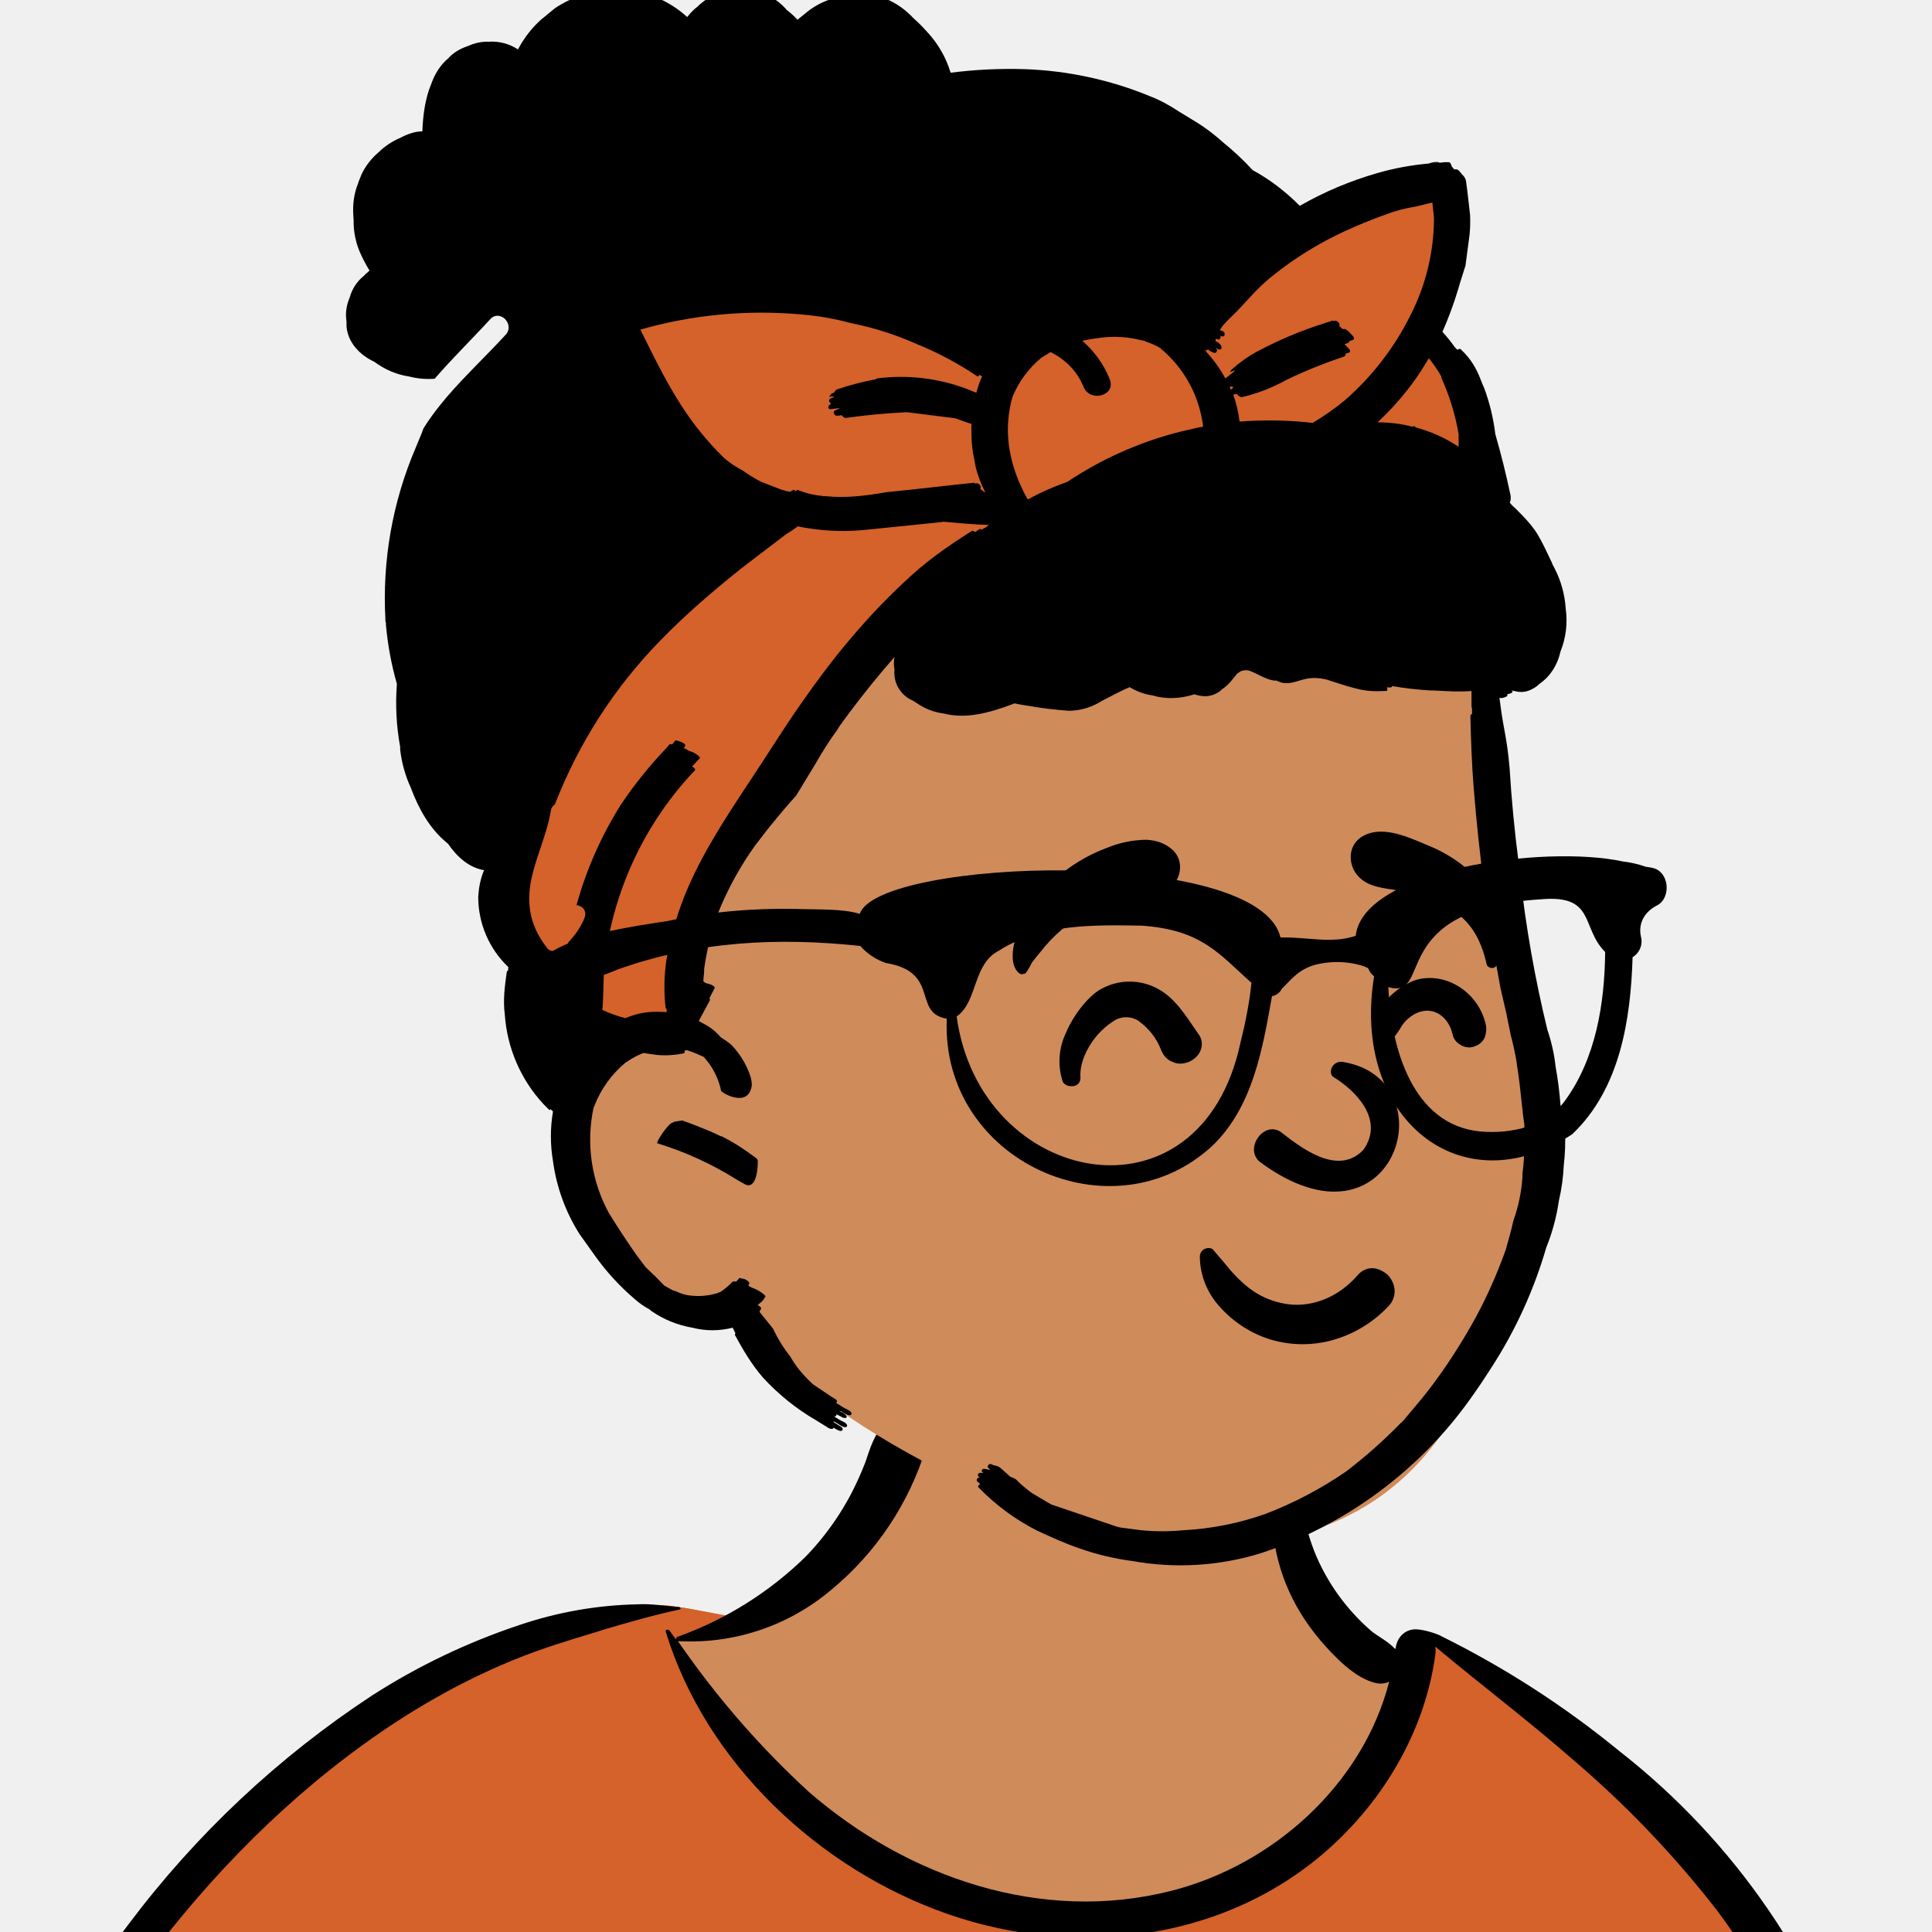
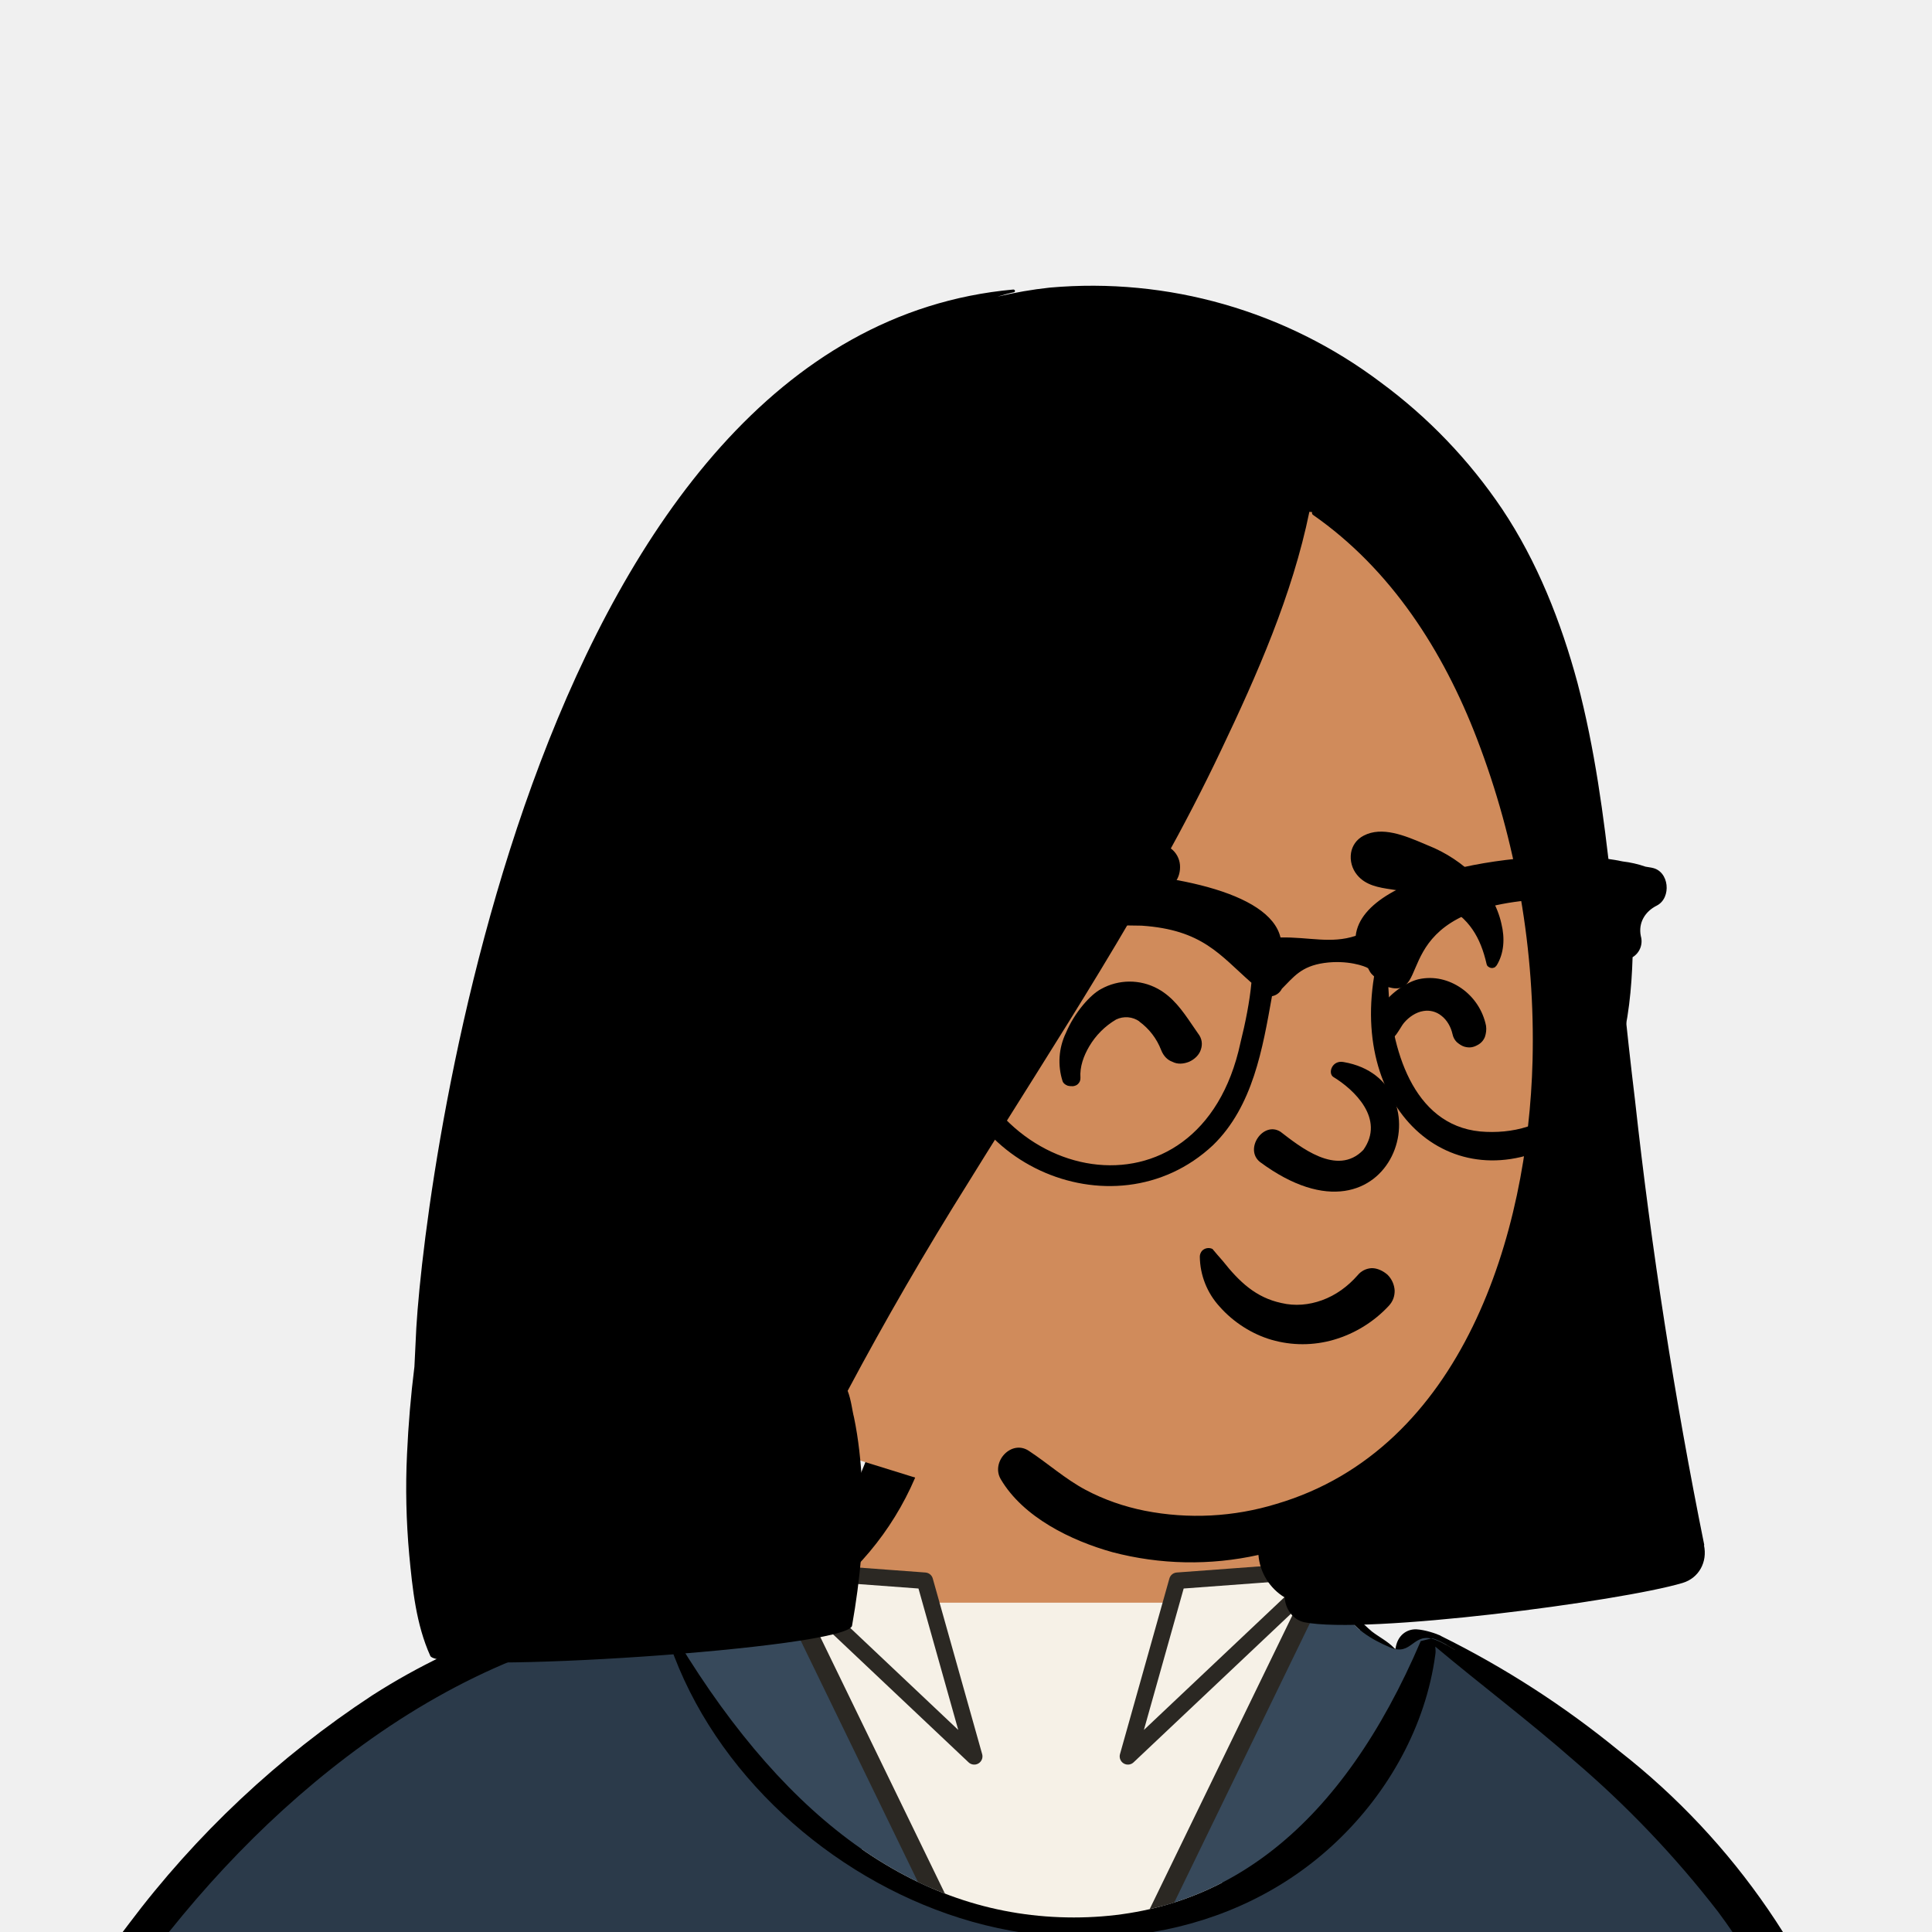
<svg xmlns="http://www.w3.org/2000/svg" viewBox="0 0 704 704" fill="none" shape-rendering="auto" width="512" height="512">
  <mask id="viewboxMask">
    <rect width="704" height="704" rx="0" ry="0" x="0" y="0" fill="#fff" />
  </mask>
  <g mask="url(#viewboxMask)">
    <g fill-rule="evenodd" clip-rule="evenodd">
      <path d="M705.3 1074a2351.1 2351.1 0 0 1-15.6-101c-1-7.7-2.5-16.4 2.7-22 7.3-8 14-14.8 14.8-26.2.8-10.7-2.8-22.4-5-32.8a809.4 809.4 0 0 0-17.3-64.7c-6.6-21.7-13.9-43.2-21.3-64.6-6.9-20-13.5-40.3-22.5-59.5-17-36.5-46-63.5-81.6-81.6-9-4.5-27-20.5-36.3-24-8.5-3.4-8.5 6.3-16.9 2.6-6.7-2.9-13-6.7-16.7-13.2-4-7-14.3-16.9-15.9-25-3.3-17.4.3-32.2-12-45.3a90 90 0 0 0-41.1-23.8c-33.7-9.3-78.5-2.8-98.8 28.5-9.7 14.9-13 33-26.2 45.1-11.4 10.7-8.8 18-23.6 23.4-.9.3-23.6-4.5-24.4-4.2-16.2-3.5-31.7 6.2-46.5 11.8a325.4 325.4 0 0 0-63 32.3 399.2 399.2 0 0 0-102.3 98.5 482.5 482.5 0 0 0-76.4 161c-1.7 6.4-3.5 13-1.5 19.4 1.7 5.3 5.4 9.2 9.8 12.4 6 4.3 18 7 17.7 15.7-.1 6.6-2.4 13.5-3.5 20-1.3 7.7-2.3 15.5-3.4 23.2-4.8 35.4-8.6 71-10.3 106.6a920 920 0 0 0-.5 106c.1 2.3.8 4.5 2 6.2-1 .4-1.2 2.4.1 2.7l2.7.5a12 12 0 0 0 7 2.4l5.5.2c19.3 4 38.6 7.9 58.1 10.8 23.8 3.5 47.6 6.3 71.5 8.7 49.2 4.8 98 3.2 147.1.6a1877 1877 0 0 1 147.4-2c49.2 1.4 98.4 3.5 147.6 4.4 55 1 110-.5 164.8-5 7.5-.5 12.2-6.5 10.7-14-8.9-44.7-19-89.1-27-134Z" fill="#d08b5b" />
-       <path d="m201 597.5 1.2-.4c14.5-5.7 29.6-14.8 45.4-11.4.5-.2 10.8 1.9 17.9 3.2l-6.7 7L247 598c40.7 67.1 88.8 100.7 144.3 100.7 55.5 0 97.7-33.6 126.4-100.7l4-1c.4 0 1 .2 1.5.4 9.3 3.6 27.4 19.6 36.3 24.1 35.6 18 64.5 45 81.6 81.6 8.7 18.6 15.2 38 21.8 57.5l.7 2c7.4 21.4 14.7 43 21.3 64.6 6.3 20.4 12 41 16.6 61.8l.7 2.9c2.2 10.4 5.8 22 5 32.8a29 29 0 0 1-3 10.7l-80.4 29 38.4 261.3c-35.1 1.5-70.3 2-105.5 1.3-49.2-.9-98.4-3-147.6-4.3-47.7-1.2-95.3-.7-143 1.7l-12 .6a946.3 946.3 0 0 1-139.5-1l-3.1-.3v-38.3l16.3-212.9-83-15.6-81.3-39.5a21.7 21.7 0 0 1-5.6-8.8c-1.9-6-.5-12 1-18l.5-1.3a492.8 492.8 0 0 1 76.4-161A399.3 399.3 0 0 1 138 629.7c19.8-13 40.9-23.9 63-32.3Z" fill="#d4622a" />
+       <path d="m201 597.5 1.2-.4c14.5-5.7 29.6-14.8 45.4-11.4.5-.2 10.8 1.9 17.9 3.2l-6.7 7L247 598c40.7 67.1 88.8 100.7 144.3 100.7 55.5 0 97.7-33.6 126.4-100.7l4-1c.4 0 1 .2 1.5.4 9.3 3.6 27.4 19.6 36.3 24.1 35.6 18 64.5 45 81.6 81.6 8.7 18.6 15.2 38 21.8 57.5l.7 2c7.4 21.4 14.7 43 21.3 64.6 6.3 20.4 12 41 16.6 61.8l.7 2.9c2.2 10.4 5.8 22 5 32.8a29 29 0 0 1-3 10.7l-80.4 29 38.4 261.3c-35.1 1.5-70.3 2-105.5 1.3-49.2-.9-98.4-3-147.6-4.3-47.7-1.2-95.3-.7-143 1.7l-12 .6a946.3 946.3 0 0 1-139.5-1l-3.1-.3v-38.3l16.3-212.9-83-15.6-81.3-39.5a21.7 21.7 0 0 1-5.6-8.8c-1.9-6-.5-12 1-18l.5-1.3a492.8 492.8 0 0 1 76.4-161A399.3 399.3 0 0 1 138 629.7c19.8-13 40.9-23.9 63-32.3Z" fill="#2b3a4a" />
      <path d="M232.2 584.6c5.1-.3 10.3.6 15.4 1 .4.1.6.8 0 .9-9 1.9-18 4.5-26.9 7.1l-3.8 1.2c-10 3-19.8 6-29.6 10-19.4 7.9-37.8 18.5-54.8 30.8C67.2 682.8 20 754.3-9.9 828.3a526 526 0 0 0-24.3 77c-.4 1.6-2 5.4-1 7 .7 1.3 3.6 2.1 5 2.9l4.5 2.3 25.2 12.9 2.3 1.1c38 18.6 78.4 34.4 121 35.5l.4-3.7a342 342 0 0 1 9.9-60c.3-1 1.6-.6 1.7.3 3 23.1 2 46.4 1 69.7-1.8 41-4.3 82.2-6.5 123.3-1.2 20.6-2.6 41-3.9 61.7-1.3 20.5-1.7 41.6-4.7 62-.6 4.6-6 7-10 6.6-4.4-.5-7.9-4.5-8-9 0-11.9 1.5-24 2.4-35.8l2.5-33.8c3.1-41.1 6.8-82.2 10.2-123.3a4771 4771 0 0 1 3.8-43.7C76.4 979.8 34.2 963-6.1 943.5c-.6 13.2-2 26.5-3.4 39.6-3.8 36.8-7.1 73.6-9.6 110.5a2254.2 2254.2 0 0 0-4.2 92.7l-.2 7c0 4.4-.5 8.5-4.3 11.7-3.7 3.3-8.9 3.5-12.6 0-5-4.6-4.2-10.9-4-17.1a1675.6 1675.6 0 0 1 1.8-47.2 1321 1321 0 0 1 10.5-109.5l2-14c3.5-26 7.5-52.7 15.5-77.9-3.1-1.5-6.2-3-9.3-4.7-5.5-2.7-11.2-5.4-16.6-8.4-4.2-2.5-7.9-5.8-9-10.8-1.4-5.5.6-11.5 2-16.9v-.4a502 502 0 0 1 26.6-80 523.2 523.2 0 0 1 67.8-117 353.8 353.8 0 0 1 88.7-83.3 239 239 0 0 1 53.8-25.7 142.6 142.6 0 0 1 42.8-7.5Zm90.1-66c6-6.5 18.1.2 15.2 8.8a108.2 108.2 0 0 1-34.7 52A79.4 79.4 0 0 1 247 598l1.7 2.4a321.1 321.1 0 0 0 46.1 52.6c36 31.2 84.8 48 132 36 37.1-9.4 69.8-38.8 79.4-76.2-1.3.6-3 .9-4.8.5-7.7-1.7-15.3-9.8-20.3-15.6-5.3-6.3-9.5-13-12.6-20.7-5.6-14-7.4-32.1.3-45.7 1-1.7 3-.7 3.3 1l.3 2.5c1.5 12.7 3.3 25 9.3 36.6a76 76 0 0 0 18.2 23.1c2.6 2 5.8 3.6 8.1 6l.5.4c.6-5 4.1-7.3 7.6-7.2 3.3.2 7.3 1.6 8.8 2.3l.1.1a341 341 0 0 1 65.1 42 259 259 0 0 1 88.4 129c7.5 25.3 11.8 51.4 16.3 77.4l2.8 16c4.2 23.9 8.9 48.4 18.4 70.7 2.5 5.7.6 11.1-5.5 13.4A1493 1493 0 0 1 688 953c3.7 16 6 32.5 8.7 48.5 6 34.1 13.2 68 19.4 102 3.2 17.5 6.1 35 9.3 52.3l4.7 25.2 2.4 13.6.1.7c.5 2.4 1 4.9.4 7.3-.8 2.7-2.9 4.6-4.8 6.6-1.6 1.6-3.8 1.6-5.7.7l-.7-.3c-3.4-1.6-6-3.2-7.3-7-.7-2.5-1-5.2-1.5-7.7a3535.6 3535.6 0 0 1-7.8-43.6l-1.6-9.1c-5.2-31.4-10.2-62.9-12.8-94.5-1-14-2.3-28.1-3.5-42.2l-.9-10.5c-1.1-13.3-2.5-27-2.7-40.5l-4.5 1.6L657 964c-5.5 2-12.5 6-18.4 5.2-2.9-.3-5-1.2-6.8-2.9 2 28.8 4.8 57.4 8.5 86a1965.7 1965.7 0 0 0 22 135c.6 3.2 1.4 6.4 1.9 9.6.5 3.7-.5 5.9-2.5 9-1.7 2.4-5 3.7-7.8 2-3.6-2.3-5.5-4.3-6.5-8.4-1-3.7-1.6-7.6-2.3-11.4a1654.2 1654.2 0 0 1-11.4-65.2c-7.8-52-12.7-104.4-15.2-156.8a1388 1388 0 0 1-1.4-77.8c0-13.3.5-26.6 1.4-39.9 1-13.4 3-26.5 4.8-39.8 0-.5.7-.5.7 0 .8 14.9 2.1 29.8 2.8 44.7.6 14.3.9 28.5 1.4 42.8.6 18.7 1.5 37.5 2.7 56.2a9.6 9.6 0 0 1 8.5-3.1c4.7-1 9.7-3.4 14.1-5l16.8-5.5 26.4-8.7a679 679 0 0 1-18-80.8l-2-12.3c-4-24.2-8.5-48.5-15.8-72a229.8 229.8 0 0 0-34.8-68.2 370.2 370.2 0 0 0-52.7-55.3C557 627 539.7 614 523 600c.1.9.2 2 0 3-3.5 25.9-17 50-35.8 67.9-37.7 36-93.6 43.4-142 26.5-46.7-16.3-88-55-102.6-102.8-.3-.8.8-1 1.3-.5l2.4 3.3c0-.4.2-.9.7-1a129 129 0 0 0 46.6-29.2 100.2 100.2 0 0 0 21.3-33.3l.4-1c1.7-5 3.2-10.2 7-14.2Z" fill="#000" />
+       <clipPath id="torsoclip" clip-rule="nonzero">
+         <path d="m201 597.5 1.2-.4c14.5-5.7 29.6-14.8 45.4-11.4.5-.2 10.8 1.9 17.9 3.2l-6.7 7L247 598c40.7 67.1 88.8 100.7 144.3 100.7 55.5 0 97.7-33.6 126.4-100.7l4-1c.4 0 1 .2 1.5.4 9.3 3.6 27.4 19.6 36.3 24.1 35.6 18 64.5 45 81.6 81.6 8.7 18.6 15.2 38 21.8 57.5l.7 2c7.4 21.4 14.7 43 21.3 64.6 6.3 20.4 12 41 16.6 61.8l.7 2.9c2.2 10.4 5.8 22 5 32.8a29 29 0 0 1-3 10.7l-80.4 29 38.4 261.3c-35.1 1.5-70.3 2-105.5 1.3-49.2-.9-98.4-3-147.6-4.3-47.7-1.2-95.3-.7-143 1.7l-12 .6a946.3 946.3 0 0 1-139.5-1l-3.1-.3v-38.3l16.3-212.9-83-15.6-81.3-39.5a21.7 21.7 0 0 1-5.6-8.8c-1.9-6-.5-12 1-18l.5-1.3a492.8 492.8 0 0 1 76.4-161A399.3 399.3 0 0 1 138 629.7c19.8-13 40.9-23.9 63-32.3Z" />
+         <path d="M705.3 1074a2351.1 2351.1 0 0 1-15.6-101c-1-7.7-2.5-16.4 2.7-22 7.3-8 14-14.8 14.8-26.2.8-10.7-2.8-22.4-5-32.8a809.4 809.4 0 0 0-17.3-64.7c-6.6-21.7-13.9-43.2-21.3-64.6-6.9-20-13.5-40.3-22.5-59.5-17-36.5-46-63.5-81.6-81.6-9-4.5-27-20.5-36.3-24-8.5-3.4-8.5 6.3-16.9 2.6-6.7-2.9-13-6.7-16.7-13.2-4-7-14.3-16.9-15.9-25-3.3-17.4.3-32.2-12-45.3a90 90 0 0 0-41.1-23.8c-33.7-9.3-78.5-2.8-98.8 28.5-9.7 14.9-13 33-26.2 45.1-11.4 10.7-8.8 18-23.6 23.4-.9.3-23.6-4.5-24.4-4.2-16.2-3.5-31.7 6.2-46.5 11.8a325.4 325.4 0 0 0-63 32.3 399.2 399.2 0 0 0-102.3 98.5 482.5 482.5 0 0 0-76.4 161c-1.7 6.4-3.5 13-1.5 19.4 1.7 5.3 5.4 9.2 9.8 12.4 6 4.3 18 7 17.7 15.7-.1 6.6-2.4 13.5-3.5 20-1.3 7.7-2.3 15.5-3.4 23.2-4.8 35.4-8.6 71-10.3 106.6a920 920 0 0 0-.5 106c.1 2.3.8 4.5 2 6.2-1 .4-1.2 2.4.1 2.7l2.7.5a12 12 0 0 0 7 2.4l5.5.2c19.3 4 38.6 7.9 58.1 10.8 23.8 3.5 47.6 6.3 71.5 8.7 49.2 4.8 98 3.2 147.1.6a1877 1877 0 0 1 147.4-2c49.2 1.4 98.4 3.5 147.6 4.4 55 1 110-.5 164.8-5 7.5-.5 12.2-6.5 10.7-14-8.9-44.7-19-89.1-27-134Z" />
+       </clipPath>
+       <g clip-path="url(#torsoclip)">
+         <polygon points="265,584 501,584 383,800" fill="#F6F1E7" />
+         <polygon points="223,574 287,580 389,790 389,840" fill="#37495B" stroke="#2B2823" stroke-width="7" stroke-linejoin="round" />
+         <polygon points="543,574 479,580 377,790 377,840" fill="#37495B" stroke="#2B2823" stroke-width="7" stroke-linejoin="round" />
+         <polygon points="283,572 337,576 355,640" fill="#F6F1E7" stroke="#2B2823" stroke-width="6" stroke-linejoin="round" />
+         <polygon points="483,572 429,576 411,640" fill="#F6F1E7" stroke="#2B2823" stroke-width="6" stroke-linejoin="round" />
+       </g>
    </g>
    <g transform="matrix(.99789 0 0 1 156 62)">
      <g fill-rule="evenodd" clip-rule="evenodd">
-         <path d="M120.4 26.5c63-3.4 118.9-21.1 163.2 18.5 0 0 71.8-53.6 83.8-33.2 8 13.7-3.1 32-.2 49 19.5 33 18.4 89.2 19.5 102.4 2.8 33.1 20.2 157.9 20.2 187.5 0 15.1-12.4 54.7-20.2 76.8-17.3 49-50.3 74-104.4 74-54 0-142.4-45.2-170.7-85.3-2.5-3.5-18.5 6.7-35.3-11C58 385.7 48 349 48 327c0-27.8-18-47.1-15.9-82.8 4.7-79.5 21-214 88.3-217.8Z" fill="#d08b5b" />
-         <path d="M367.4 11.6c8 13.7-3 32 0 49 7.4 12.7 11.9 29 14.6 44.8l-14.8 7.8-5.4.8c-88.2 13-144.6 24.7-169 35.1-24.6 10.5-54.5 47.5-89.7 110.8l-1 2-7 47.2-32 9.8-15 7.1c-.4-27.3-18-46.6-16-81.9 4.7-79.5 21-214 88.4-217.8 63-3.4 118.8-21.1 163.2 18.5C331.5 9.1 359.4-2 367.4 11.6Z" fill="#d4622a" />
-         <path d="M113.4-66h2.5l2.7.4a22 22 0 0 1 12 6.8l.2.3a31 31 0 0 1 4.1 3.7l.7-.6 2-1.6c3-2.6 6.6-4.5 10.4-5.6l.5-.1h.3c2.7-1 5.6-1.4 8.4-1.4 3.5-.1 6.9.4 10 1.7 3.9 1.6 7.2 4 10 7 1.8 1.6 3.4 3.2 5 5a37.5 37.5 0 0 1 8.6 14.9 170.7 170.7 0 0 1 27-1.3 132.3 132.3 0 0 1 45.9 9.9c3.6 1.4 7.1 3.3 10.4 5.5l2.8 1.7 4.1 2.5c3.2 2 6.3 4.4 9.2 7A99.8 99.8 0 0 1 301.1 0c6.3 3.4 12 7.8 17.2 13a128.4 128.4 0 0 1 28.2-11.9 98.6 98.6 0 0 1 18.8-3.5l4.1-.3 1.8-.2h1.5c.4-.1 1 .9 1 1.3l.1.3.9 1h.8c.7 0 1.6 1.3 2.1 1.9l.4.4a4 4 0 0 1 1 2c.6 4.1 1 8.3 1.5 12.5.1 3.1 0 6.2-.5 9.3l-1.2 9-2 6.3-.7 2.4c-1.6 5.3-3.5 10.4-5.7 15.4 1.6 1.8 3.1 3.6 4.5 5.6l1 1 .4-.3c.5-.2.8 0 1.1.4 3.2 3 5.4 6.6 6.9 10.6l.8 2 .5 1.1a73.7 73.7 0 0 1 4.1 16.9 312 312 0 0 1 5.5 22 5 5 0 0 1-.2 3l.9 1 1.6 1.5c2.7 2.7 5.5 5.6 7.5 8.8 2 3.3 3.6 6.9 5.3 10.4l.3.8.8 1.5a37 37 0 0 1 4 14.6 30.3 30.3 0 0 1-1.9 15.6c-1 4.6-3.5 8.8-7.3 11.5-.9.8-1.7 1.5-2.7 2a8.4 8.4 0 0 1-6.8.9h-.3l-.8-.3c.4.3.6.7 0 1a5 5 0 0 1-1.6.5c.2.3.2.6-.2.8-1 .5-1.8.7-2.6.5l.2 1.4c1.3 10.5 2.5 12.6 3.5 24 .7 11.5 1.8 23 3.3 34.5l.5 4.2a444.4 444.4 0 0 0 10 56.8c1.5 4.4 2.5 8.8 3 13.4a133 133 0 0 1 1.8 14.1c1.1 3 1.7 6.1 1.7 9.3.1 4.2 0 8.4-.5 12.6-.2 4.4-.8 8.7-1.8 13a73.5 73.5 0 0 1-4.6 17 164.8 164.8 0 0 1-20.2 44c-5 7.8-10.3 15.4-16.4 22.4A153.4 153.4 0 0 1 304 504a99.8 99.8 0 0 1-47 2.8 96 96 0 0 1-19.5-4.7c-5.2-1.8-10-4-15-6.3a80 80 0 0 1-21.4-15.7c-.5-.4-.2-1 .4-1.2h.2l-.7-.7-.2-.1-.3-.3c-.4-.4 0-1.1.3-1.3h.5v-.2l-.1-.2h-.2c-.5-.5-.2-1.2.4-1.4h1.3l.2.1-.4-.3c-.6-.5-.4-1 .3-1.3.6 0 1.1.2 1.7.3h.4l.6.3-1-1c-.4-.2 0-1 .3-1.2.4-.3 1.2 0 1.6.3.9.1 2 .5 2.5.9l3.7 3.3c.8.3 1.5.6 2.1 1 1.4 1.5 3 2.8 4.5 4l1.1.8.6.4 6.6 3.9 24 8.1 1.2.3 7.7 1c5.2.5 10.3.5 15.4 0a106 106 0 0 0 30.1-6 141.3 141.3 0 0 0 29.3-15.4 181.4 181.4 0 0 0 19.8-17.5l.9-.8 5.3-6.3 1.6-1.9c6.6-8.1 12.5-17 17.7-26 5.2-9 9.5-18.5 13-28.3 1-3.5 2-7 2.8-10.6a58.3 58.3 0 0 0 3.3-15.8v-1.4l.1-.7a85.7 85.7 0 0 0 .6-8.4v-8.7l-.1-.8-.3-2-1.3-11.8-.6-4.5-.4-2.6-.2-1.5a99 99 0 0 0-1.7-8l-.3-1.1-1.8-8.8-2-8.6a681.6 681.6 0 0 1-9.8-73.1c-.7-8.6-1-17.3-1.2-26 0-.4.2-.7.6-.9v-1.6c-.1-1.5-.1.3-.2-1.4v-5.3c-5.3.4-8.9 0-14-.2h-1c-4.7-.3-9.4-.8-14-1.6 0 .3-.2.4-.5.5h-1.4l.2.7c0 .3-.1.5-.5.6h-1.3a30.2 30.2 0 0 1-10-1l-3-.8-7.5-2.4c-2.6-.6-5.3-.8-8-.1-3 .7-5.4 2-8.5 1.2l-1.8-.7h-.8c-3.2-.5-6-2.5-9-3.6a5 5 0 0 0-3.2.2l-.3.2-1 .7-1.2 1.5-.6.7a15 15 0 0 1-3.6 3.4 9.1 9.1 0 0 1-6.2 2.6c-1.3 0-2.7-.3-4-.7-5 1.6-10.3 1.9-15.3.4a22.1 22.1 0 0 1-8.3-3c-3.5 1.4-6.9 3.4-10.2 5l-.8.5A22.7 22.7 0 0 1 234 197a139.8 139.8 0 0 1-14.8-1.8l-.7-.1-2.4-.4-2-.4-1 .4c-8 3-16.7 5.4-24.8 3.3a22 22 0 0 1-10-3.9l-1.3-.8h-.1l-.1-.1a11 11 0 0 1-6.5-11.2c-.3-1.5-.3-3 0-4.6l-4.3 5a334.7 334.7 0 0 0-15.7 20.1l-1 1.6c-2.8 3.8-5.3 7.8-7.6 11.8l-7.3 12c-3.2 3.5-6.3 7.2-9.4 11l-1.2 1.5-4.4 5.7a116.5 116.5 0 0 0-13.4 24.3 97.3 97.3 0 0 0-5.2 20.7v1a60 60 0 0 0-.3 3.5l.7.5.7.3.6.1c1 .3 2.5 1 2.1 1.6l-1.9 3.7c.2.2.3.5.2.7l-4 7.4v.2l3.1 1.7c2 1.2 3.5 2.6 4.9 4.2 1.4.9 2.8 1.8 4 2.9a30.5 30.5 0 0 1 6.8 11.3c.3 1 .5 2.1.5 3.3-1.2 8.5-11 2.7-11.2 2a26 26 0 0 0-6.3-12.3l-.1-.1c-2-.9-4-1.8-6-2.4l-1 .1c.3.5.1 1-.6 1.1-3.1.6-6.3.8-9.5.5l-4.9-.7c-2 .8-4 1.8-5.7 3l-.6.4h-.1A38.8 38.8 0 0 0 60.7 341l-.3.7A55.7 55.7 0 0 0 66 380 316 316 0 0 0 76 395.2l3.4 4.5a172 172 0 0 1 6.9 6.8l3.1 1.7 1.3.4c2 1 4.1 1.5 6.4 1.6 3 .2 5.8-.2 8.6-1l.6-.3.4-.1c1.5-1 3-2.2 4.3-3.6.3-.3.8-.3 1.5-.2l1-1.1c.2-.3.6-.3.9 0 1-.2 3.5 1.3 2.8 2l-.3.6 1.3.7c2 .6 5.2 2.7 5 3.3h-.1c-.5 1-1.1 1.8-2 2.4l-.2.2-.6.4c.9.5 1.6 1.1 1.2 1.5l-.5 1 5 6.2c1.7 3.7 3.8 7 6.3 10.2 2 3.5 4.5 6.5 7.5 9.3l.7.7 6.7 4.5 1 .6c.5.3 1.4.7 1 1.5l-.2.2c1.5 1 3 1.9 4.6 2.7h.1c.6.5 1.4 1.2.6 1.7-.7.5-2.6-.8-3.5-1.4l-.6-.1.9.5.4.2c.4.3 2.1 1.4 1 1.9-.7 0-1.2-.1-1.7-.5l-1.8-.9c.2.3.2.6-.3.8a3 3 0 0 1-.5 0c1.2.8 2.4 1.5 3.7 2.1l.2.1c.5.4 1.3 1 .7 1.6-.7.6-2.6-.7-3-1l-1.5-.9a1 1 0 0 1-.4.1l1.3.8.6.4c.8.4 1.9 1 1.5 1.8-.4.7-1.6.1-2.3-.3l-.8-.5-.1-.1v.1c-.5.7-1.4.3-2 0l-.6-.4-2.6-1.6-1.3-.8a82.6 82.6 0 0 1-19.3-15.5c-4.1-4.7-7.3-10.1-10.3-15.6l.2-.6-1-2a29.6 29.6 0 0 1-14.7 0 37.3 37.3 0 0 1-15-6.1l-.7-.6c-1.9-1-3.6-2.2-5.2-3.6a87 87 0 0 1-14.8-16.1l-5.5-7.7a66 66 0 0 1-9.7-26.6 53.5 53.5 0 0 1 0-18.1l-1-.9c0 .3-.2.5-.3.4l-2.3-2.3a53.3 53.3 0 0 1-14-32.6c-.7-5.2 0-10.2.7-15.3 0-.3.2-.5.5-.7l.1-1.2a35.2 35.2 0 0 1-11-25.7c.2-3.2.8-6.4 2-9.3l.2-.3c-5.5-.9-9.9-4.8-13.2-9.6l-.8-.7c-6-5-10-12.2-12.8-19.7a46 46 0 0 1-3.9-13.9v-1a89 89 0 0 1-1.2-23 114.8 114.8 0 0 1-4-21.5v-.5l-.2-1v-.6a139 139 0 0 1 11-62.3l2.2-5.3.7-1.9c8-12.8 20-23.2 30-34.1 3.5-3.8-2.1-9.5-5.6-5.7C16 61.6 8.8 68.6 2.4 76a28.1 28.1 0 0 1-9.3-.8c-4.7-.7-9-2.6-12.8-5.4-5.2-2.4-9.7-7-10.1-13v-1.7c-.5-3 0-6 1.2-8.8a15.2 15.2 0 0 1 5.4-8l.1-.2.7-.6 1-.9a54.8 54.8 0 0 1-3.6-6.9 28.4 28.4 0 0 1-2.2-11.5l-.1-1.5c-.3-4 .2-8.1 1.7-11.8l.3-.9 1-2.5c1.5-3.1 3.6-5.8 6.2-8a25.6 25.6 0 0 1 8-5.3c2.2-1.2 5-2.2 7.2-2.3h.8c.2-5.7 1-12 3.2-17.2 1.3-3.7 3.3-7 6.3-9.5C9-42.6 11.2-44 13.9-45l.5-.2h.1a17 17 0 0 1 7.7-1.6A17.3 17.3 0 0 1 32.8-44l1.5-2.6c2-3.1 4.2-5.8 7-8.3l1-.8 4-3.3c3.2-2.1 6.6-3.8 10.2-4.8 4.1-1.5 8.5-2.2 12.8-2h1.5a38.6 38.6 0 0 1 23.8 10c.8-1 1.7-2 2.8-3l1-.8.7-.7c1.2-1 2.5-2 3.9-2.8 1.5-.9 3.2-1.5 5-1.9 1.7-.6 3.5-1 5.4-1ZM92.8 346.3c.2 0 9.5 3.4 14 5.7h.3c5.3 2.7 8 4.6 12.7 8 .3.3.6.6.6 1 0 4.9-1.2 11-5.3 8.2l-1.8-1-1-.6c-9-5.6-18.5-9.9-28.6-13-.7-.2 4.4-8 5.8-7.5-.8-.3 3.2-.8 3.3-.8Zm95-218.1a4591.5 4591.5 0 0 1-29.5 3 81.9 81.9 0 0 1-23.3-1.4c-1.4 1-2.8 2-4.2 2.8l-15.9 12.1c-10.6 8.4-21 17.3-30.4 27a176.8 176.8 0 0 0-38.2 59.4c-.7.4-1.3 1.2-1.5 2.4-1.5 9-5.8 17.4-7.4 26.4-1.5 9 .5 16.5 6.1 23.6 1.2 1.5 3.7 1.4 5.2.4.3.7 1.8.6 2.4-2.4 2.5-2.7 4.6-5.5 6-9 1-2.6-.7-4.4-2.9-4.7a136.8 136.8 0 0 1 16.2-36.6 151.8 151.8 0 0 1 16.5-20.5l1.2-1.4c.2-.2.5-.2 1 0l1-1.3c.4-.4.8-.2 1 0 .7 0 1.8.6 2.2.8.6.4.8.9.3 1.5l-.3.3c.7.2 1.4.6 1.9 1 1.8.4 4.4 2.1 4 2.7l-2.8 3c.8.5 1.3 1 1.1 1.3A122.8 122.8 0 0 0 64.3 290v.7c-.3 3.5-.3 13-.7 15.3A49.6 49.6 0 0 0 72 309l.8-.3a28.1 28.1 0 0 1 11.6-2h.6l2.1.1v-1.2c-.3 0-.4-.3-.4-.5a66.2 66.2 0 0 1 2.3-26.2 107 107 0 0 1 5.1-15.6c6-14.4 14.6-27.4 23.2-40.4 6.3-9.4 12.2-19 18.8-28.4 5.5-7.9 11.3-15.7 17.5-23a235 235 0 0 1 23.3-24.2c6.7-6 14-11 21.6-15.8.3-.2.8 0 1.2.4l1.2-.8.6-.3c.2-.1.4 0 .6.2l1.5-.8 1.2-.9c-5.7-.2-11.3-.7-16.9-1.2Zm70.5-66.7c-4.5-.9-9-1-13.7-.3-1.9.2-3.8.6-5.7 1 4.3 3.7 7.8 8.5 10 14 2.4 6-7.2 8.6-9.6 2.7-2.3-5.7-6.7-10-12-12.6l-3.3 2a36.4 36.4 0 0 0-10.6 14.3 41.4 41.4 0 0 0-1.5 8c-1 10.3 2 20.4 7 29.3h.3c4.5-2.5 9.3-4.6 14.2-6.3a132.6 132.6 0 0 1 40.1-18l1.2-.3 6.9-1.6 1.4-.2-.2-1.5a43.6 43.6 0 0 0-15.3-27v-.1c-1.7-1-3.5-1.8-5.3-2.4l-.7-.3-3.2-.7Zm-121.9-8.9a161.3 161.3 0 0 0-58.9 5.5l2.3 4.6c3.8 7.7 7.7 15.3 12.3 22.5a108.3 108.3 0 0 0 15.9 19.6c2 1.8 4.3 3.3 6.8 4.6 2 1.4 4 2.7 6.1 3.8l.8.4 7.5 2.9 1.2.3.6.2 1.2.2.8-.5.5-.2c.2-.1.4.1.4.3v.3l1-.6a31.3 31.3 0 0 0 9 2.2h.1v.1h1.1c7.5.8 15.1-.2 22.6-1.5 10.5-1 21-2.3 31.6-3.4.2 0 .3.1.3.3l.7-.1c1-.1 2 1.5 1.3 2l1.5 1.2h.3a43.5 43.5 0 0 1-3.4-8.9l-1-5.2a47.3 47.3 0 0 1-.6-8.5v-2.2l-6-2.1-17.6-2.2a249.4 249.4 0 0 0-22.4 2.1c-.3 0-1-.4-1.4-1l-1.7.2c-.9.1-1.8-1.6-.6-2l1.2-.5.7-.2h-.8c-1 0-2 .2-2.8.3-1.2.1-1-1.4-.1-1.8h.4c-.7-.5-1.3-1.7-.5-2l.2-.1 1.1-.5v-.3l-1.6.2c-.1 0 .6-1 1-1.3l.8-.2c0-.4.7-1.1 1-1.2a102.8 102.8 0 0 1 14.2-3.7c0-.2.2-.3.3-.3a68.4 68.4 0 0 1 32.6 3.7l1 .4 2.8 1.1a40.3 40.3 0 0 1 2.1-6l-1-.5c-.1.4-.6.7-.8.5-7-4.7-14.3-8.6-22-11.7a112.8 112.8 0 0 0-23.8-7.6c-6-1.6-12-2.7-18.3-3.2Zm229 16-2.6 4.2c-4.5 7-10 13.4-16.1 19.1a50 50 0 0 1 12.8 1.6c.2-.2.4-.3.6-.2l.7.5a52.6 52.6 0 0 1 15.5 7v-4.6a82 82 0 0 0-6.3-20.5v-.5c-1.3-2.3-2.9-4.6-4.6-6.7Zm1.3-56.8-6.2 1.5c-3.9.6-7.6 1.6-11.2 3a188 188 0 0 0-14.7 6c-9.3 4.3-18.1 9.7-26.1 16.1l-1.5 1.2a79.2 79.2 0 0 0-5.2 4.9l-5.2 5.6c-2.1 2.3-4.5 4.3-6.5 6.7l-1 1.5 1.1.4c1 .4.8 2.1-.1 1.9l-1-.3c.2.1.3.3.3.4 0 .5-.3 1.2-1 1l-.7-.3-.2 1h.2c.7.2 2 1.3 2 2 .2.5-.2 1-.8 1l-1.3-.6c.3.3.5.6.5.8 0 .5-.4 1.1-1 1a7 7 0 0 1-2.4-1.3c-.2.3-.5.5-.7.4l-.4-.1.3.3.2.2c2.7 3 5.1 6.2 7 9.8l.4-.3 2.8-2.2.3-.3.2-.2-2 .7c.1-.3.6-1 .8-1.1 3-2.6 6-4.8 9.5-6.6a141.6 141.6 0 0 1 24.5-10.2l2.7-.9c.2 0 .3 0 .3.2l.4-.1c.9-.3 2.3 1.2 1.7 1.9l1 .9.2.2h.3c.7-.3 1.9.8 2.6 1.6l.6.6c.4.5 1.3 1.4.2 1.8l-1.2.4c0 .3-.1.5-.5.7l-1.3.4.7.7.4.4c.5.5 1.5 1.5.6 2h-.1l-1.2.4c.1.4 0 .7-.5 1-7.1 2.4-14.2 5.2-21 8.5-5.1 2.8-10.6 5-16.3 6.3-.4.2-1.5-.5-1.9-1.2l-.8.2-.5.1a44 44 0 0 1 2.3 9.8l3.4-.2c7.7-.4 15.6-.2 23.3.7a93 93 0 0 0 11.7-8.2 100.3 100.3 0 0 0 24-31 78 78 0 0 0 8.6-34.8V17.4l-.6-5.7Zm-73.2 67-.8.2.4 1 1-.8c-.2 0-.4-.2-.6-.4Zm71.8-81.2c1.8-.6 3.2-.8 4.1-.3-1.4 0-2.7.2-4 .3Z" fill="#000" />
+         <path d="M407.3 307.8c-1.7-78.6-21.3-165.6-88.4-214.1-4.3-3.1-10.7-1.6-14.2 2-3 .5-5.6 2.2-7.4 5.5A4238.1 4238.1 0 0 1 172 314.9c-28.2 45.3-62.4 90.6-66.9 145.4-.8 1-8 9.3-3.8 8.7 1.9-1 3.8-1.8 5.8-2.4 5.4 7.8 17.8 6.6 20.8-2.3 10.2.3 20.4 3 30.2 6 24 7.5 48.3 15 72.8 20.7 80.6 21.4 167.3-5.9 173.7-99.9 8.7-12.2 4-66.5 2.7-83.3Z" fill="#d08b5b" />
+         <path d="M466 501a1825.5 1825.5 0 0 1-25.3-162.2c-3.2-26.3-5.7-52.7-8.7-79-2.7-24.5-6-49.1-12.3-73-6-22.2-14.7-44.2-27.5-63.3a187 187 0 0 0-44.4-46.2A175.3 175.3 0 0 0 227 42.8c-6.5.7-12.8 1.8-19.1 3.3 2-.6 4-1.2 6-1.6.7-.2.4-1-.2-1C40.2 59.2-.6 360.9-4.3 421.7L-5 436a401.5 401.5 0 0 0-2.7 31.8c-.6 12.2-.3 24.5.8 36.7 1.2 12.5 2.5 25.4 7.7 36.9 3.2 7 152.4-2.7 154-11 3-17 4.7-34.3 3.7-51.5-.5-8.2-1.3-16.4-3-24.5-.6-2.2-1-6.3-2.3-9.6a1235 1235 0 0 1 44-75.8c32-51.7 66.1-102.4 92.3-157.5 13.2-27.6 26.1-56.8 32.3-87l1 .1c-.1.4 0 .8.3 1 28.5 19.8 47.6 49.6 59.9 81.6a305.5 305.5 0 0 1 20.3 117.2c-1.6 63.3-25.6 141.6-93.5 161.6a99.2 99.2 0 0 1-48.1 2.5c-7.5-1.5-14.8-4-21.6-7.6-7.5-4-13.7-9.6-20.7-14.2-6.4-4.3-14 4-10.3 10.3 8.2 13.9 25.7 22.4 40.8 26.6a113.2 113.2 0 0 0 53.3 1 20 20 0 0 0 9.6 15.5c.2 4 2.8 8 7 9 22.5 4.6 115.9-7.6 138.3-14.3 6-1.8 9.1-7.7 7.8-13.7" fill="#000" />
      </g>
    </g>
    <g transform="translate(315 248)">
      <path fill-rule="evenodd" clip-rule="evenodd" d="M171 240.2a40.7 40.7 0 0 1-22.7 0c-6.9-2-13.8-6.3-18.9-12.1a27.4 27.4 0 0 1-7.2-18.2c0-.8.3-1.4.7-2a3.3 3.3 0 0 1 3.9-.8 174.4 174.4 0 0 0 3.7 4.3c6.1 7.7 12.1 13.4 21.4 15.4 5 1.2 10.1.7 14.8-1 5-1.8 9.4-5 13-9.1a7 7 0 0 1 5.2-2.6c2 0 4.1 1 5.7 2.4a8.8 8.8 0 0 1 2.6 5.8c0 1.9-.5 3.8-2.2 5.6a44.3 44.3 0 0 1-20 12.3Zm-.2-95.8c7.6 4.6 19 15.3 11 26.6-9.6 10-23.4-1.4-30.2-6.6-6.3-4-13.3 6.3-7.5 11 49 36.3 69-29.8 30.5-36.4-4.2-.8-5.8 4-3.8 5.4Zm-70.6-20.2a8.4 8.4 0 0 0-8.5-.7 27.5 27.5 0 0 0-9.8 9.8c-2 3.4-3.5 7.4-3.2 11.5 0 1-.3 1.6-.9 2.2-.4.4-1 .7-1.8.8-.6 0-1.3 0-2-.2-1-.4-1.6-1-1.8-1.6a23.8 23.8 0 0 1 1.2-17.6c3.2-7.6 9-14 12.8-16a21.4 21.4 0 0 1 20.7-.1c5.5 3 9 8 12.4 13l2.2 3.2c1.6 2 1.7 4.1 1.1 5.9-.6 2-2.3 3.6-4.3 4.5-2 .8-4.2 1-6.1 0-1.7-.6-3.2-2-4.1-4.3a23.1 23.1 0 0 0-8-10.4Zm123.2 8.6c-1.6.9-3 1.1-4.8.6-1-.3-2-1-2.8-1.7a5.6 5.6 0 0 1-1.5-2.8c-.6-2.7-2-5.2-4.1-6.8a8.2 8.2 0 0 0-6.5-1.7c-2.7.4-5.3 2.2-7 4.2-.6.7-1 1.4-1.5 2.2-.9 1.4-1.7 2.8-3 3.8-.4.4-1 .7-1.7.7l-.8-.1c-2.7-2.7-3.2-4.8-3.1-6.8 0-2 1-4.2 2.2-6.2 3.2-4.7 9.2-8.5 13.2-9.4 5.6-1.2 11 .2 15.5 3.3a22 22 0 0 1 9 13.7c.2 1.4 0 2.8-.4 4a5.6 5.6 0 0 1-2.7 3Zm-111-58.5c-3.3 3.2-7.3 3.7-11.2 4.1a53 53 0 0 0-37 20.4 74.6 74.6 0 0 0-3.2 4 28 28 0 0 1-1.5 2.7c-.5.9-.8 1.1-1 1.3l-1.3.2a2 2 0 0 1-1-.5c-1.7-1.5-2.2-3.8-2.2-6.3 0-3.9 1.5-8 2.8-10.7 3-6 7.2-12.3 12.2-16.8 5.7-5.1 12-9 19.2-11.7a39 39 0 0 1 14.6-3c3.5.2 6.8 1.2 9.6 3.8A8.4 8.4 0 0 1 115 68c0 2.3-.8 4.6-2.5 6.3Zm117.8 29.6c-.2.4-.5.6-.8.7a2 2 0 0 1-2-.3c-.4-.2-.6-.6-.7-1-2.2-9.7-6.4-16.9-15.6-21.5a66 66 0 0 0-14.6-5l-4.4-.7c-4.8-.7-9.5-1.5-12.6-5.3a10.2 10.2 0 0 1-2.2-8c.4-2.5 1.9-4.9 4.6-6.3 6.7-3.5 15 0 21.9 2.9l1.4.6A51 51 0 0 1 223 71.8c4 4.2 7.7 10.4 9.1 16.8 1.3 5.3 1 10.8-1.8 15.3Z" fill="#000" />
    </g>
    <g transform="translate(279 400)" />
    <g transform="translate(179 343)" />
    <g transform="translate(203 303)">
      <path fill-rule="evenodd" clip-rule="evenodd" d="M367.1 98.3c-6.7 9-19.2 12-30.7 11-24.8-2.4-32.6-30.6-33.5-52.6 16.7 4.7-1.4-28.5 55.6-32 20-1.8 14.5 10.3 23.4 19.2-.2 18.6-3.3 38.8-14.8 54.4ZM249 77c-14.7 68.6-95 52.3-103.4-9.6 7.8-5.5 5.7-19 15.4-24 15.3-9.8 34.5-9.4 52-9.1 22.2 1.5 28.5 10.7 40 20.8-.6 6.7-2.2 14.7-4 21.9Zm150-63.8-2.4-.4a39 39 0 0 0-8.3-1.9C359.7 4.7 293.7 13.8 291 38c-9 3-17 .4-27.4.6-8-33.5-146.6-28.8-153.3-8.6-6.5-2-16-1.5-23.3-1.8-15.6-.3-31.3 1-46.6 4.4C11.6 37-27.5 42.5-7.6 78.3c3.5 3.5 9.3.7 9.5-4-6.7-17 8.5-19 20.1-24 29-10.4 58.6-11.8 88.5-8.6 2.3 2.7 5.7 5 9.3 6.2 20 3.3 9.5 18.2 22.2 20.3-2.3 51.9 60.6 80.2 97 46.1 14.6-14.2 18.1-35.3 21.5-54.3a5 5 0 0 0 3.6-2.7c4.3-4.3 7-8.2 15.4-9.4 8.5-1.2 15 1.2 16 1.9l.7 1.3c.4.7 1 1.2 1.5 1.7-8.4 51.6 31.7 84.2 72.2 57.5 17.5-16.6 21.3-41.9 22-64.5a6.8 6.8 0 0 0 3-7.7c-1-4.9 1.6-9 5.8-11.1 5.5-2.8 4.6-12.7-1.8-13.8Z" fill="#000" />
    </g>
  </g>
</svg>
